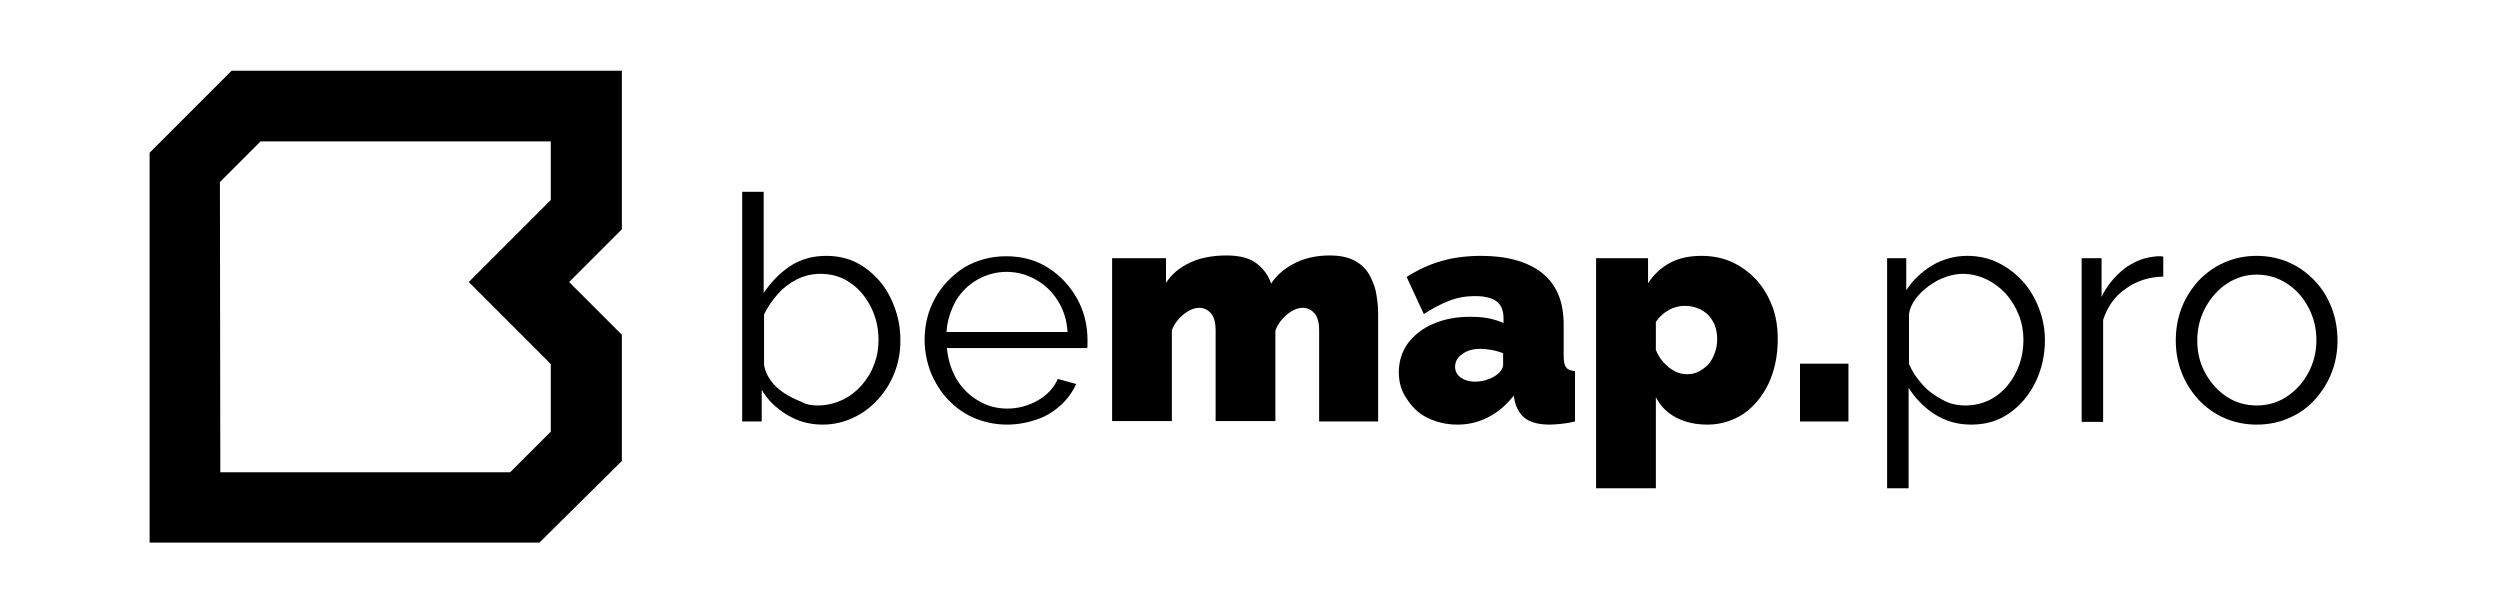
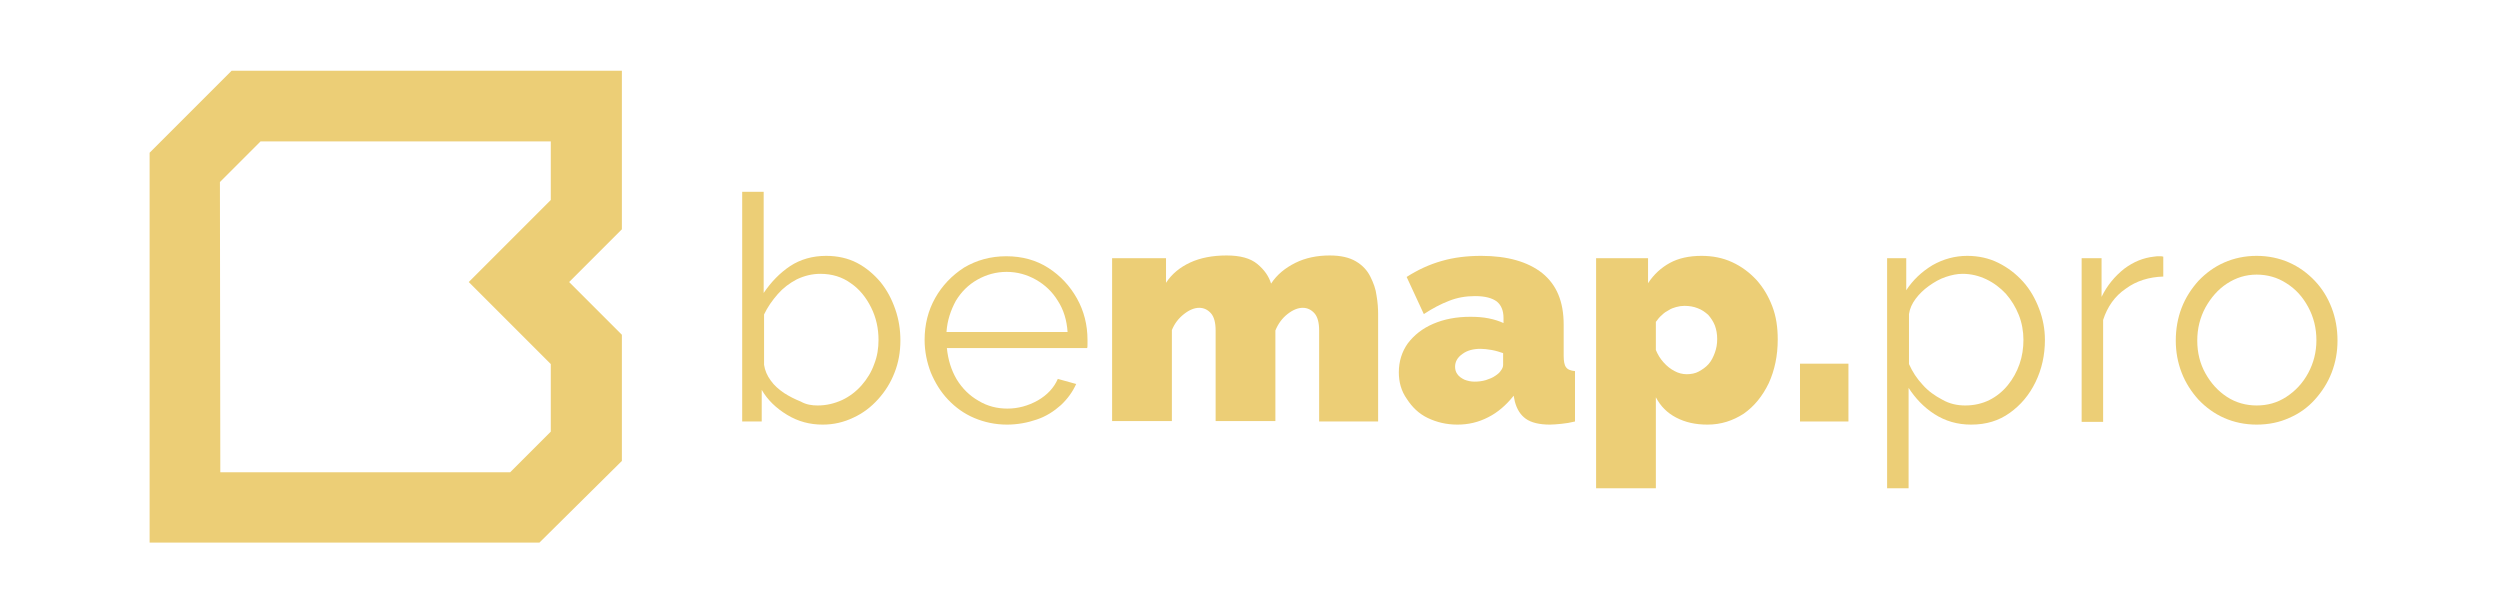
<svg xmlns="http://www.w3.org/2000/svg" version="1.1" id="Capa_1" x="0px" y="0px" viewBox="0 0 640 157" style="enable-background:new 0 0 640 157;" xml:space="preserve">
  <style type="text/css">
	.st0{enable-background:new    ;}
</style>
-   <g>
+   <g fill="#ECCE76">
    <g>
      <path d="M138.1,138.9H38.3V39.1l21-21h99.9v40.6l-13.5,13.5l13.5,13.5V118L138.1,138.9z M56.4,120.9h74.2l10.4-10.4V93.2l-21-21    l21-21v-15H66.7L56.3,46.6L56.4,120.9L56.4,120.9z" />
    </g>
    <g class="st0">
      <path d="M210.6,108.7c-3.3,0-6.3-0.8-9.1-2.5c-2.8-1.7-5-3.8-6.5-6.4v8.1H190V49.1h5.5V75c1.9-2.8,4.1-5.1,6.8-6.9    c2.6-1.7,5.7-2.6,9.2-2.6c2.9,0,5.6,0.6,7.9,1.8c2.3,1.2,4.3,2.9,6,4.9c1.7,2.1,2.9,4.4,3.8,7c0.9,2.6,1.3,5.2,1.3,8    c0,2.9-0.5,5.7-1.5,8.2c-1,2.6-2.4,4.8-4.2,6.8c-1.8,2-3.9,3.6-6.3,4.7C216,108.1,213.4,108.7,210.6,108.7z M209.3,103.8    c2.3,0,4.3-0.5,6.3-1.4c1.9-0.9,3.6-2.2,5-3.8c1.4-1.6,2.5-3.4,3.2-5.4c0.8-2,1.1-4.1,1.1-6.2c0-2.9-0.6-5.7-1.9-8.3    c-1.3-2.6-3-4.7-5.2-6.2c-2.2-1.6-4.8-2.4-7.8-2.4c-2.1,0-4.1,0.5-6,1.4c-1.9,1-3.5,2.2-4.9,3.8c-1.4,1.6-2.6,3.3-3.5,5.2v12.9    c0.2,1.4,0.8,2.8,1.7,4c0.9,1.3,2.1,2.3,3.4,3.2c1.4,0.9,2.8,1.6,4.3,2.2C206.4,103.6,207.9,103.8,209.3,103.8z" />
      <path d="M257.8,108.7c-3,0-5.8-0.6-8.4-1.7c-2.6-1.1-4.8-2.7-6.7-4.7c-1.9-2-3.3-4.3-4.4-6.9c-1-2.6-1.6-5.4-1.6-8.4    c0-3.9,0.9-7.5,2.7-10.7c1.8-3.2,4.3-5.8,7.4-7.8c3.2-1.9,6.8-2.9,10.8-2.9c4.1,0,7.7,1,10.8,3c3.1,2,5.5,4.6,7.3,7.8    c1.8,3.2,2.7,6.8,2.7,10.6c0,0.4,0,0.8,0,1.2s0,0.7-0.1,0.9h-35.9c0.3,3,1.1,5.6,2.5,8c1.4,2.3,3.3,4.2,5.6,5.5    c2.3,1.4,4.8,2,7.4,2c2.7,0,5.3-0.7,7.8-2.1c2.4-1.4,4.1-3.2,5.1-5.5l4.7,1.3c-0.9,2-2.2,3.8-3.9,5.4c-1.8,1.6-3.8,2.9-6.2,3.7    C263.1,108.2,260.5,108.7,257.8,108.7z M242.3,85h31c-0.2-3-1-5.7-2.5-8c-1.4-2.3-3.3-4.1-5.6-5.4c-2.3-1.3-4.8-2-7.5-2    s-5.2,0.7-7.5,2c-2.3,1.3-4.1,3.1-5.5,5.4C243.4,79.4,242.5,82,242.3,85z" />
    </g>
    <g class="st0">
      <path d="M353,107.9h-15.3V84.6c0-2-0.4-3.5-1.2-4.4c-0.8-0.9-1.8-1.4-3-1.4c-1.2,0-2.5,0.5-3.9,1.6c-1.4,1.1-2.4,2.5-3.1,4.2v23.2    h-15.3V84.6c0-2-0.4-3.5-1.2-4.4c-0.8-0.9-1.8-1.4-3-1.4c-1.2,0-2.5,0.5-3.9,1.6c-1.4,1.1-2.4,2.4-3.1,4.1v23.3h-15.3V66.1h13.8    v6.3c1.5-2.3,3.6-4,6.2-5.2c2.6-1.2,5.7-1.8,9.3-1.8c3.5,0,6.1,0.7,7.9,2.2c1.8,1.5,2.9,3.1,3.5,5c1.5-2.3,3.6-4,6.2-5.3    c2.6-1.3,5.6-1.9,8.8-1.9c2.8,0,5,0.5,6.7,1.5c1.7,1,2.9,2.3,3.7,3.9c0.8,1.6,1.4,3.2,1.6,4.9c0.3,1.7,0.4,3.3,0.4,4.7V107.9z" />
      <path d="M358.1,95.3c0-2.8,0.8-5.3,2.3-7.4c1.6-2.1,3.7-3.8,6.5-5s5.9-1.8,9.5-1.8c1.7,0,3.2,0.1,4.7,0.4c1.5,0.3,2.7,0.7,3.8,1.2    v-1.3c0-1.9-0.6-3.3-1.7-4.2c-1.2-0.9-3-1.4-5.6-1.4c-2.4,0-4.6,0.4-6.6,1.2c-2.1,0.8-4.2,1.9-6.5,3.4l-4.4-9.5    c2.8-1.8,5.8-3.2,9-4.1c3.1-0.9,6.5-1.3,10.1-1.3c6.7,0,11.9,1.5,15.6,4.4c3.7,3,5.5,7.3,5.5,13.2v8c0,1.4,0.2,2.4,0.6,2.9    c0.4,0.6,1.2,0.9,2.3,1v12.9c-1.2,0.3-2.4,0.5-3.5,0.6c-1.1,0.1-2.1,0.2-2.9,0.2c-2.7,0-4.8-0.5-6.2-1.5c-1.4-1-2.3-2.5-2.8-4.4    l-0.3-1.5c-1.9,2.4-4.1,4.3-6.5,5.5c-2.5,1.3-5.1,1.9-7.9,1.9c-2.8,0-5.3-0.6-7.6-1.7s-4-2.8-5.3-4.8    C358.7,100.1,358.1,97.8,358.1,95.3z M382.8,96.2c0.6-0.4,1.1-0.8,1.4-1.3c0.4-0.5,0.6-1,0.6-1.5v-3c-0.9-0.3-1.8-0.6-2.9-0.8    c-1.1-0.2-2.1-0.3-2.9-0.3c-1.8,0-3.4,0.4-4.6,1.3c-1.3,0.9-1.9,2-1.9,3.3c0,0.7,0.2,1.4,0.6,1.9c0.4,0.6,1,1,1.8,1.4    c0.8,0.3,1.6,0.5,2.6,0.5c0.9,0,1.9-0.1,2.9-0.4C381.3,97,382.1,96.7,382.8,96.2z" />
      <path d="M437.1,108.7c-3.1,0-5.7-0.6-8-1.8s-4-2.9-5.2-5.2V125h-15.3V66.1h13.3v6.4c1.5-2.3,3.4-4,5.6-5.2    c2.2-1.2,4.9-1.8,8.1-1.8c2.8,0,5.4,0.5,7.8,1.6c2.4,1.1,4.4,2.6,6.2,4.5c1.8,2,3.1,4.2,4.1,6.8c1,2.6,1.4,5.4,1.4,8.5    c0,4.2-0.8,7.9-2.3,11.2c-1.6,3.3-3.7,5.9-6.4,7.8C443.6,107.7,440.6,108.7,437.1,108.7z M431.8,95.8c1.1,0,2.2-0.2,3.1-0.7    c0.9-0.5,1.8-1.1,2.5-1.9c0.7-0.8,1.2-1.8,1.6-2.9c0.4-1.1,0.6-2.2,0.6-3.5c0-1.3-0.2-2.4-0.6-3.5c-0.4-1-1-1.9-1.7-2.7    c-0.8-0.7-1.6-1.3-2.7-1.7c-1-0.4-2.1-0.6-3.4-0.6c-0.7,0-1.4,0.1-2.1,0.3c-0.7,0.2-1.3,0.4-1.9,0.8c-0.6,0.3-1.2,0.7-1.7,1.2    c-0.6,0.5-1.1,1.1-1.6,1.8v7.2c0.5,1.2,1.1,2.2,2,3.2c0.8,0.9,1.8,1.7,2.8,2.2C429.6,95.5,430.7,95.8,431.8,95.8z" />
      <path d="M460.8,107.9V93.1h12.4v14.8H460.8z" />
    </g>
    <g class="st0">
      <path d="M504.6,108.7c-3.5,0-6.6-0.9-9.4-2.7c-2.8-1.8-4.9-4.1-6.6-6.7V125h-5.5V66.1h4.9v8.2c1.7-2.6,3.9-4.7,6.7-6.4    c2.8-1.6,5.8-2.4,8.9-2.4c2.9,0,5.6,0.6,8,1.8c2.4,1.2,4.5,2.8,6.3,4.8c1.8,2,3.1,4.3,4.1,6.9c1,2.6,1.5,5.3,1.5,8    c0,3.9-0.8,7.5-2.4,10.8c-1.6,3.3-3.8,5.9-6.6,7.9S508.5,108.7,504.6,108.7z M503.1,103.8c2.3,0,4.4-0.5,6.2-1.4    c1.8-0.9,3.4-2.2,4.7-3.8c1.3-1.6,2.3-3.4,3-5.4c0.7-2,1-4.1,1-6.2c0-2.2-0.4-4.4-1.2-6.4c-0.8-2-1.9-3.8-3.3-5.4    c-1.4-1.5-3.1-2.8-5-3.7c-1.9-0.9-3.9-1.4-6.1-1.4c-1.4,0-2.8,0.3-4.3,0.8c-1.5,0.5-2.9,1.3-4.3,2.3c-1.4,1-2.5,2.1-3.4,3.3    c-0.9,1.2-1.5,2.5-1.7,3.9v12.8c0.9,2,2,3.7,3.5,5.3c1.4,1.6,3.1,2.8,5,3.8C499.1,103.4,501.1,103.8,503.1,103.8z" />
      <path d="M553.8,70.8c-3.6,0.1-6.9,1.1-9.6,3.1c-2.8,1.9-4.7,4.6-5.8,8v26.1h-5.5V66.1h5.1V76c1.4-2.9,3.4-5.3,5.8-7.2    c2.4-1.8,4.9-2.8,7.6-3.1c0.5-0.1,1-0.1,1.4-0.1s0.7,0,1,0.1V70.8z" />
      <path d="M577.7,108.7c-3,0-5.8-0.6-8.3-1.7c-2.5-1.1-4.7-2.7-6.6-4.7c-1.8-2-3.3-4.3-4.3-6.9c-1-2.6-1.5-5.3-1.5-8.2    c0-3,0.5-5.8,1.5-8.4c1-2.6,2.5-4.9,4.3-6.9c1.9-2,4.1-3.6,6.6-4.7c2.5-1.1,5.3-1.7,8.3-1.7c3,0,5.8,0.6,8.3,1.7    c2.5,1.1,4.7,2.7,6.6,4.7c1.9,2,3.3,4.3,4.3,6.9c1,2.6,1.5,5.4,1.5,8.4c0,2.9-0.5,5.6-1.5,8.2c-1,2.6-2.5,4.9-4.3,6.9    s-4,3.6-6.6,4.7C583.6,108.1,580.8,108.7,577.7,108.7z M562.5,87.2c0,3.1,0.7,5.9,2.1,8.4c1.4,2.5,3.2,4.5,5.5,6    c2.3,1.5,4.9,2.2,7.6,2.2c2.8,0,5.3-0.7,7.6-2.2c2.3-1.5,4.2-3.5,5.6-6.1c1.4-2.6,2.1-5.4,2.1-8.4c0-3.1-0.7-5.9-2.1-8.5    c-1.4-2.6-3.2-4.6-5.6-6.1c-2.3-1.5-4.9-2.2-7.6-2.2c-2.8,0-5.3,0.8-7.6,2.3c-2.3,1.5-4.1,3.6-5.5,6.1    C563.2,81.3,562.5,84.1,562.5,87.2z" />
    </g>
  </g>
</svg>
